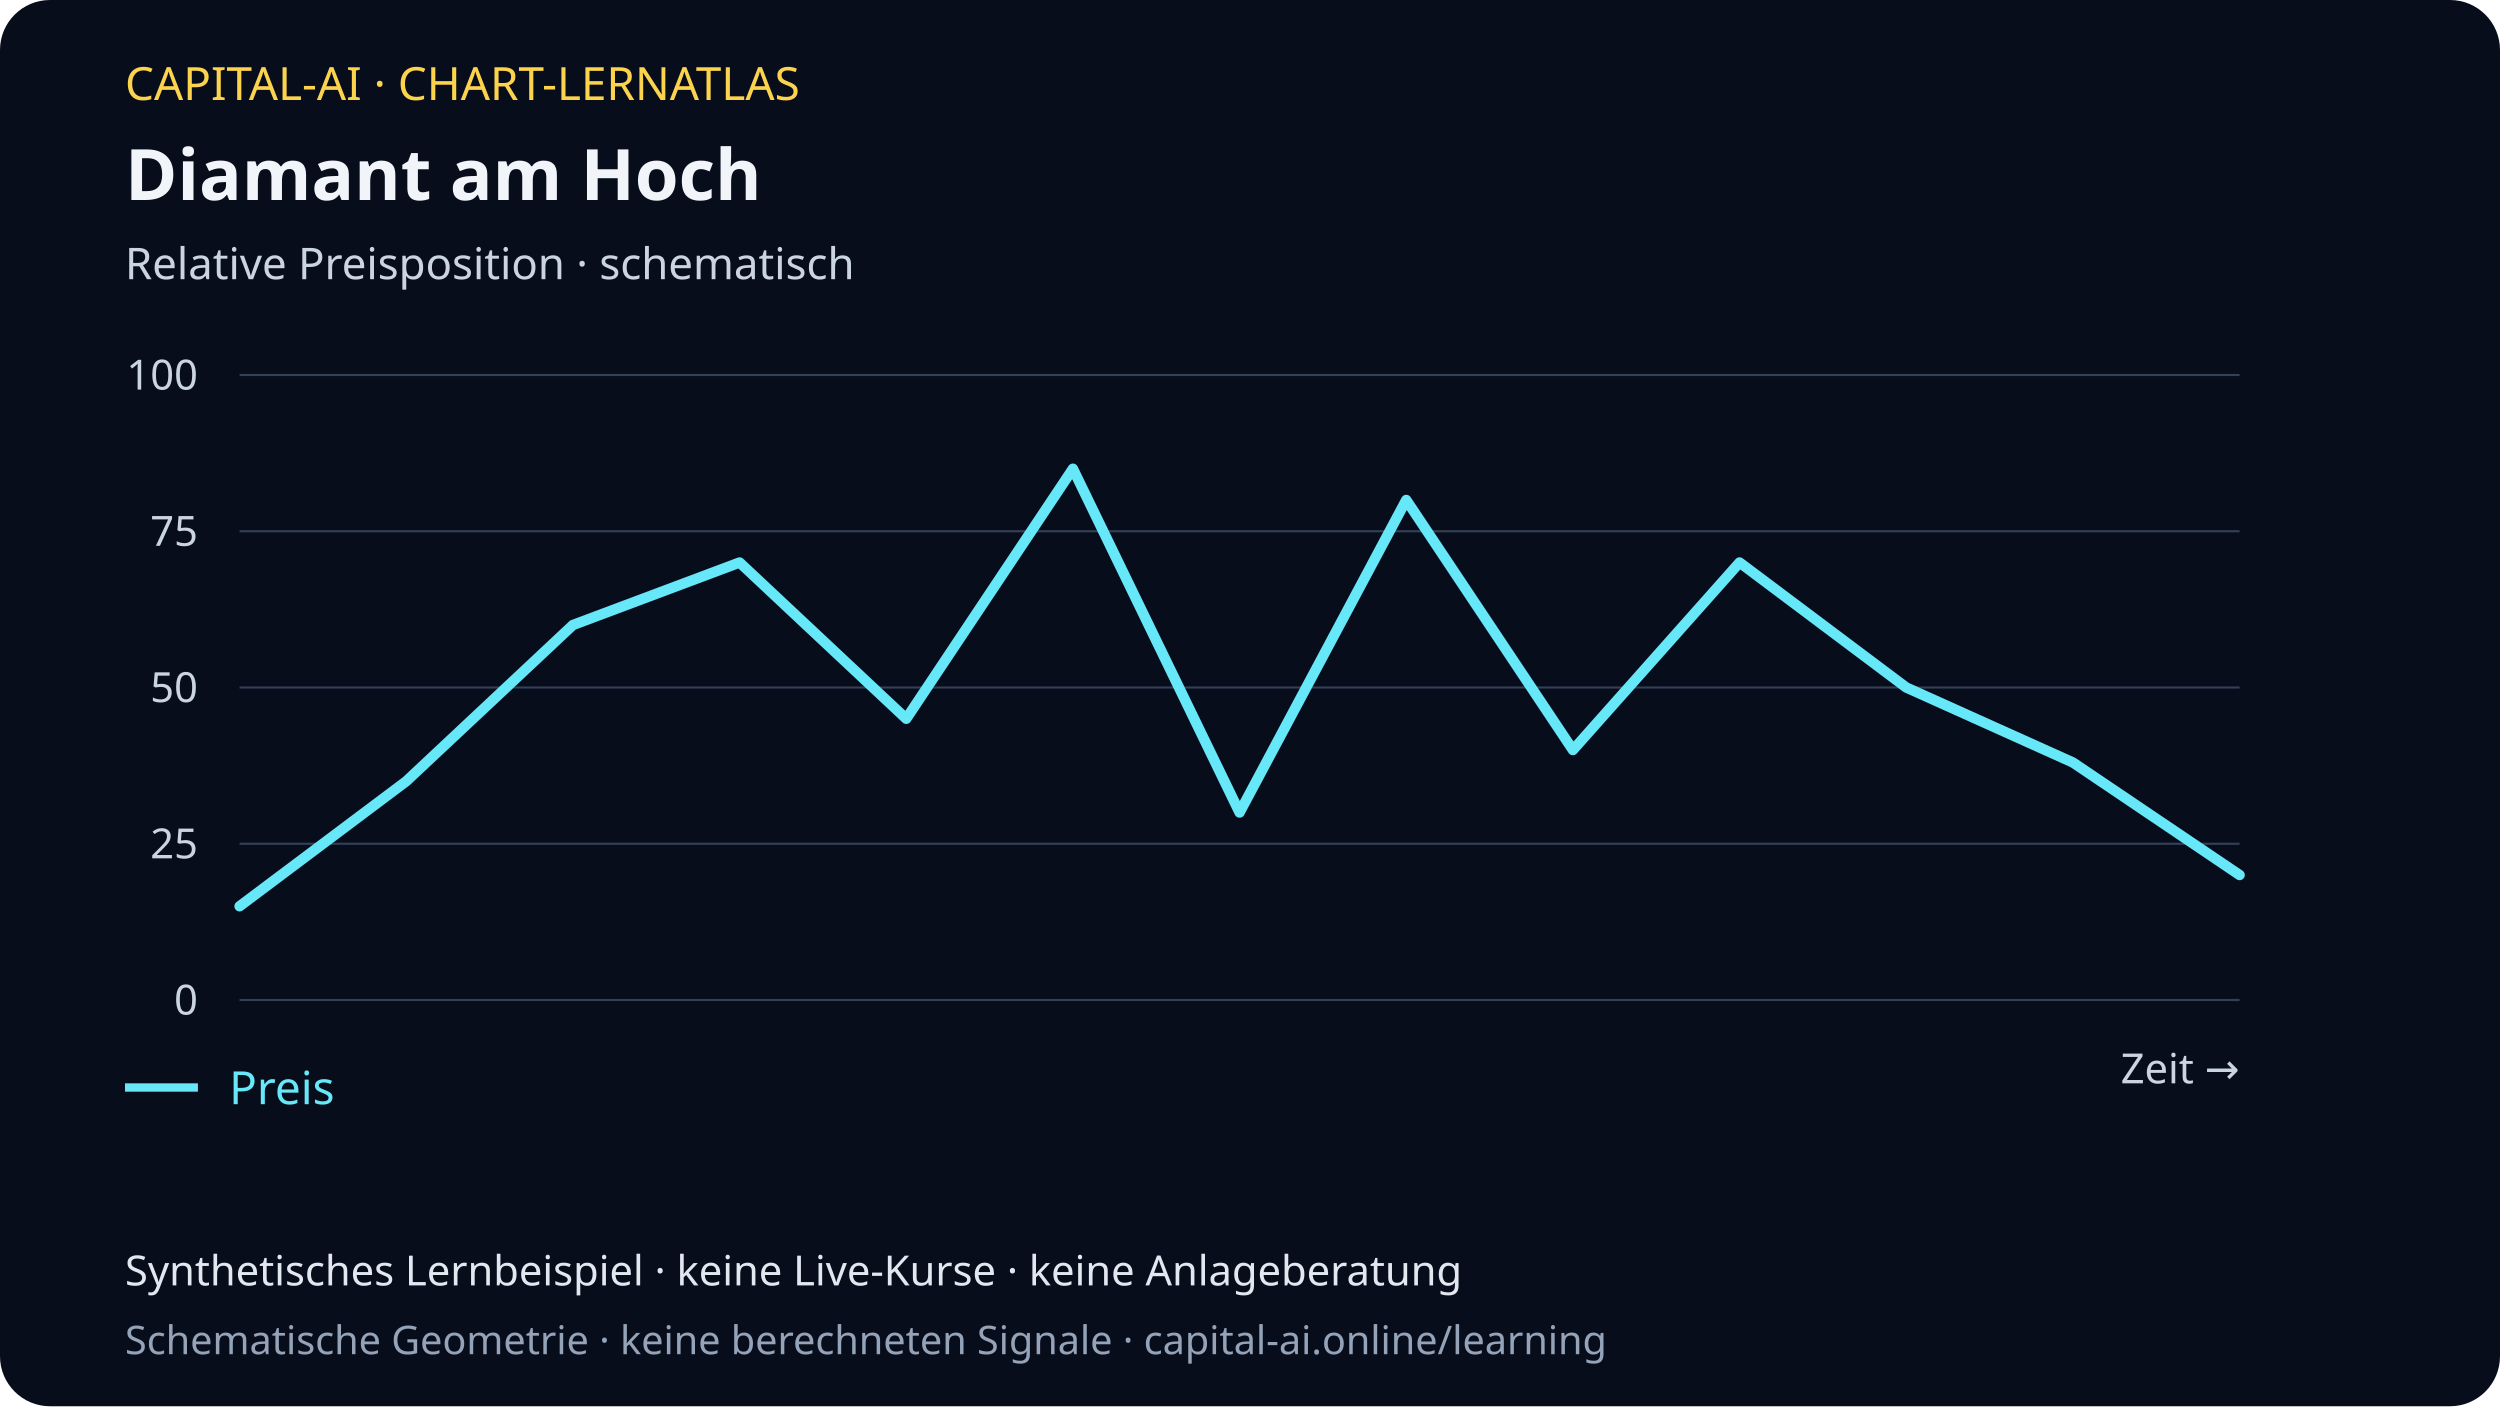
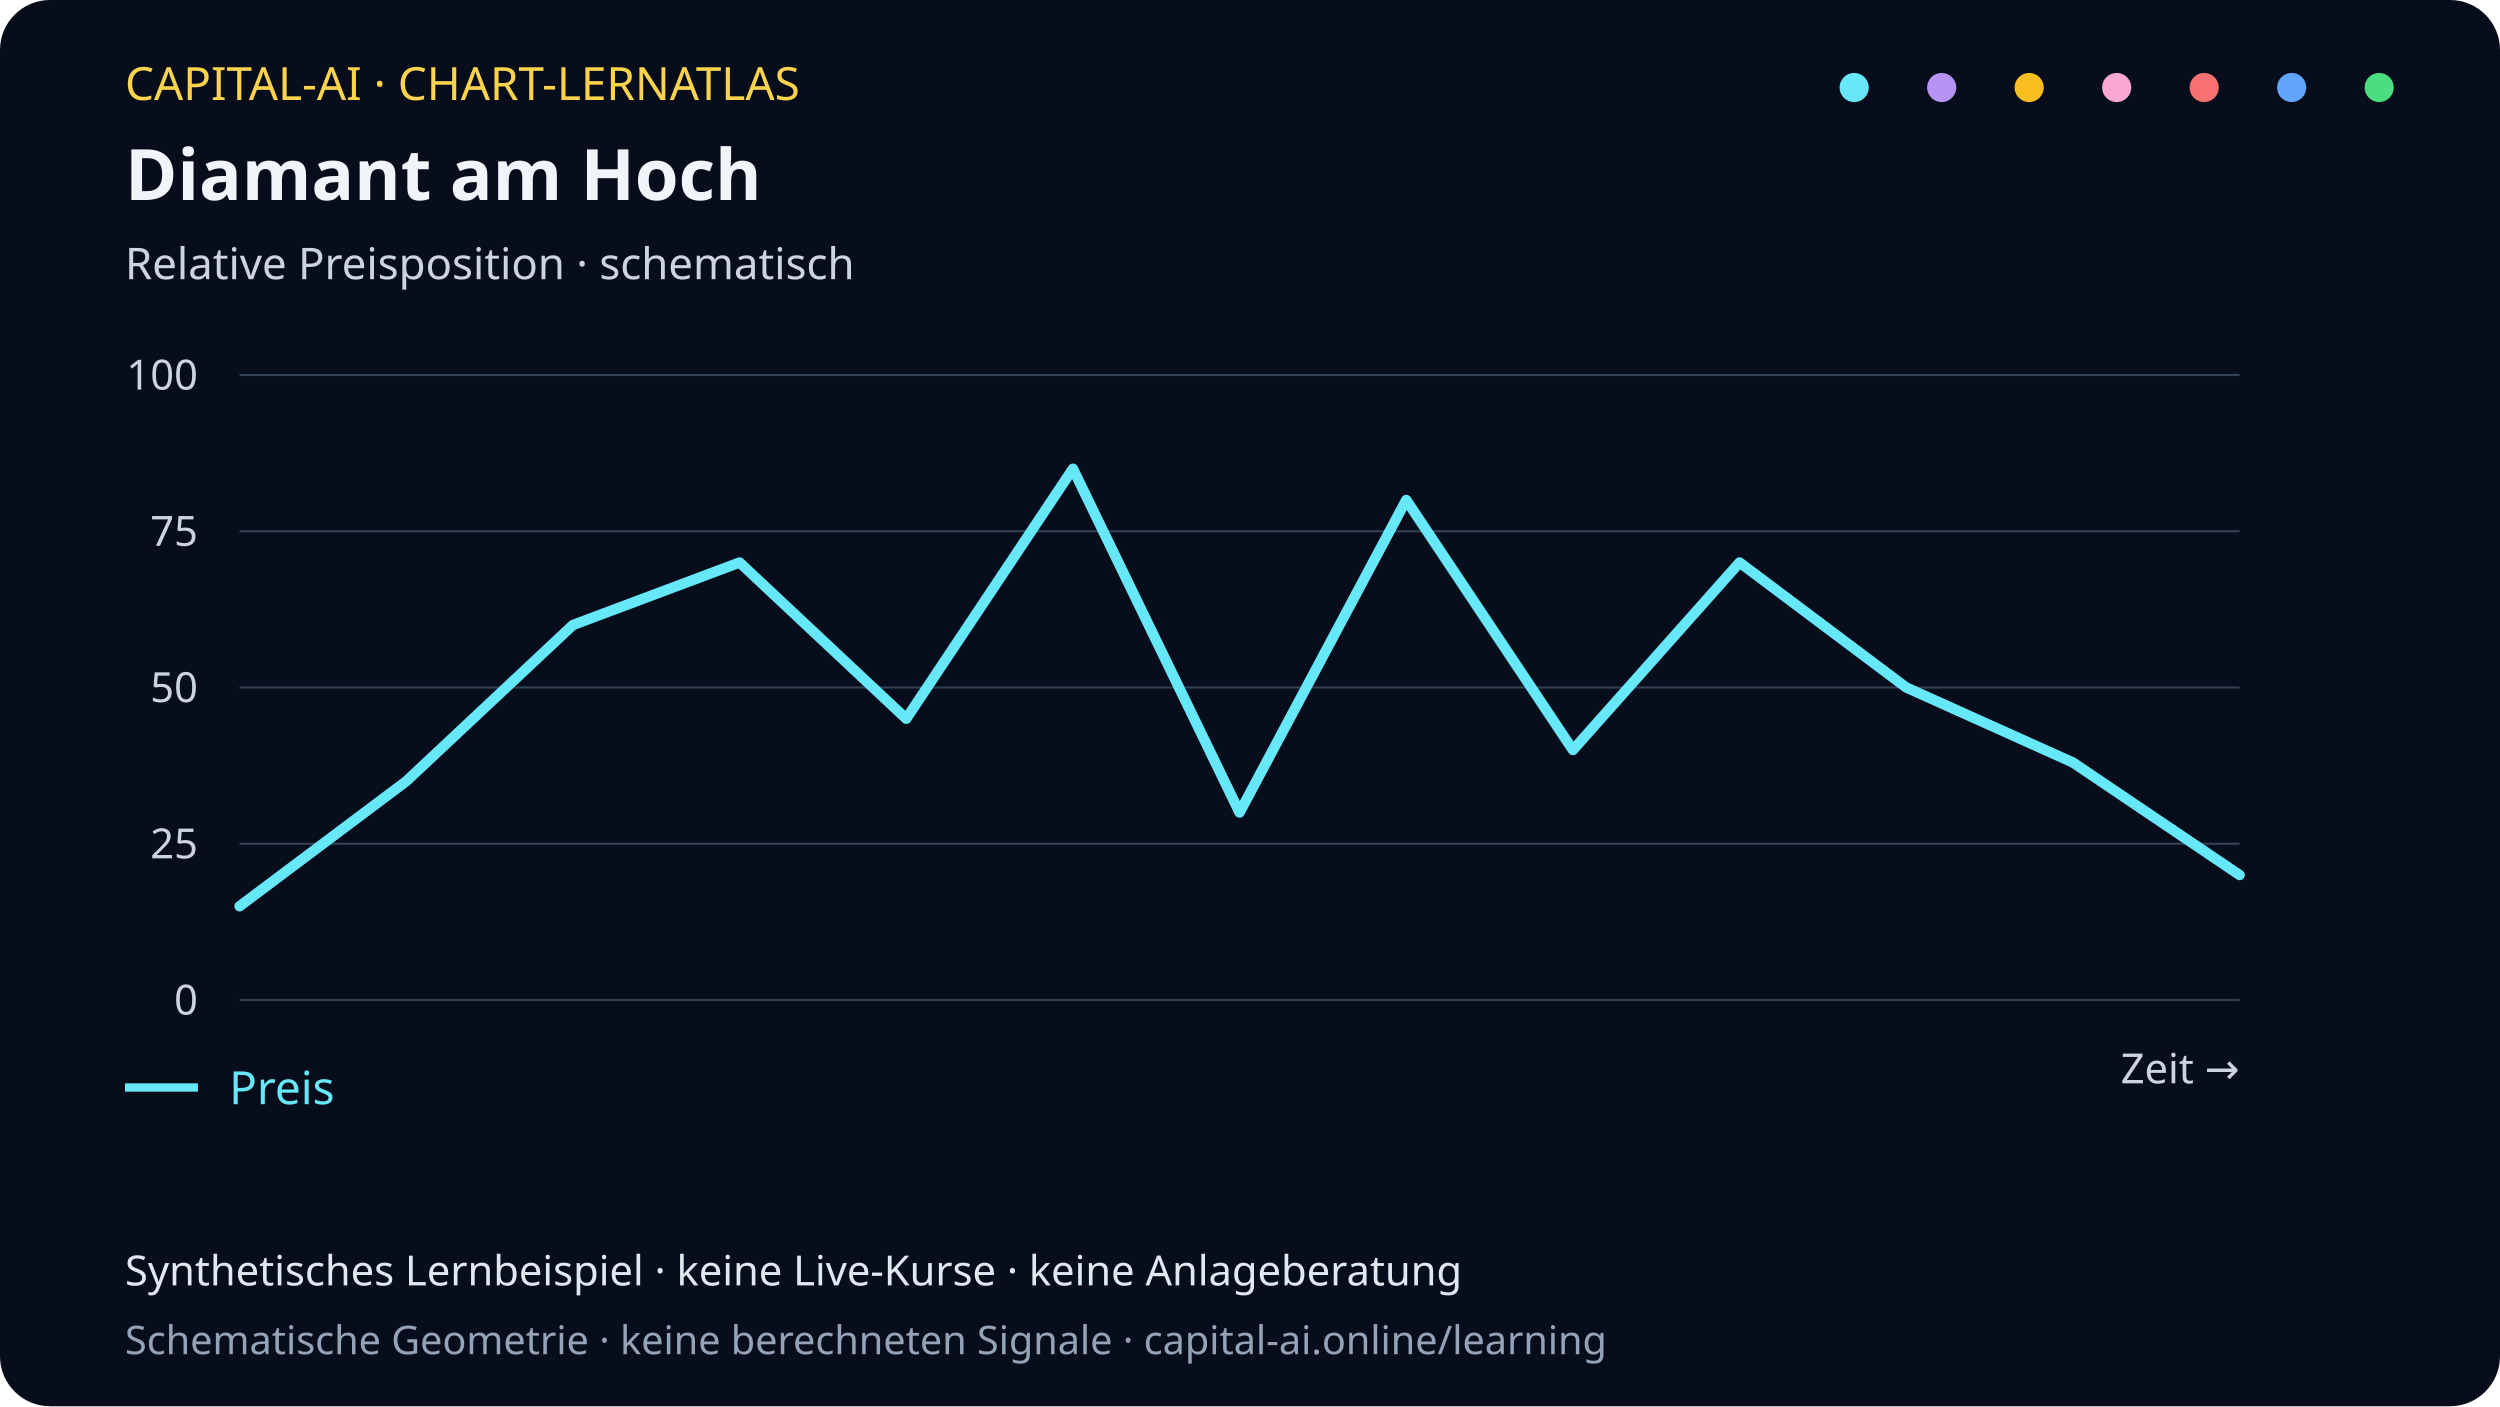
<svg xmlns="http://www.w3.org/2000/svg" viewBox="0 0 1200 675" role="img" aria-label="Diamant am Hoch. Nach einem Anstieg weitet sich die Spanne zunächst aus und zieht sich anschließend zusammen. Das Schema vereinfacht Verlauf und Zeitebene. Synthetisches Lernbeispiel · keine Live-Kurse · keine Anlageberatung" class="h-auto w-full rounded-xl">
  <rect width="1200" height="675" rx="24" fill="#080d1c" />
+   <g aria-hidden="true" data-universe-spectrum="CAPITAL_AI_UNIVERSE@1">
+     <circle cx="890" cy="42" r="7" fill="#67E8F9" />
+     <circle cx="932" cy="42" r="7" fill="#B794F4" />
+     <circle cx="974" cy="42" r="7" fill="#F9BF21" />
+     <circle cx="1016" cy="42" r="7" fill="#F9A8D4" />
+     <circle cx="1058" cy="42" r="7" fill="#F87171" />
+     <circle cx="1100" cy="42" r="7" fill="#60A5FA" />
+     <circle cx="1142" cy="42" r="7" fill="#4ADE80" />
+   </g>
  <g font-family="system-ui, sans-serif">
    <text x="60" y="48" fill="#fcd34d" font-size="22">CAPITAL-AI · CHART-LERNATLAS</text>
    <text x="60" y="96" fill="#f1f5f9" font-size="34" font-weight="700">Diamant am Hoch</text>
    <text x="60" y="134" fill="#cbd5e1" font-size="21">Relative Preisposition · schematisch</text>
    <g>
      <line x1="115" x2="1075" y1="480" y2="480" stroke="#334155" />
      <text x="95" y="487" text-anchor="end" fill="#cbd5e1" font-size="20">0</text>
    </g>
    <g>
      <line x1="115" x2="1075" y1="405" y2="405" stroke="#334155" />
      <text x="95" y="412" text-anchor="end" fill="#cbd5e1" font-size="20">25</text>
    </g>
    <g>
      <line x1="115" x2="1075" y1="330" y2="330" stroke="#334155" />
      <text x="95" y="337" text-anchor="end" fill="#cbd5e1" font-size="20">50</text>
    </g>
    <g>
      <line x1="115" x2="1075" y1="255" y2="255" stroke="#334155" />
      <text x="95" y="262" text-anchor="end" fill="#cbd5e1" font-size="20">75</text>
    </g>
    <g>
      <line x1="115" x2="1075" y1="180" y2="180" stroke="#334155" />
      <text x="95" y="187" text-anchor="end" fill="#cbd5e1" font-size="20">100</text>
    </g>
    <g>
      <polyline points="115,435 195,375 275,300 355,270 435,345 515,225 595,390 675,240 755,360 835,270 915,330 995,366 1075,420" fill="none" stroke="#67e8f9" stroke-width="5" stroke-linejoin="round" stroke-linecap="round" />
      <line x1="60" x2="95" y1="522" y2="522" stroke="#67e8f9" stroke-width="4" />
      <text x="110" y="530" fill="#67e8f9" font-size="22">Preis</text>
    </g>
    <text x="1075" y="520" text-anchor="end" fill="#cbd5e1" font-size="20">Zeit →</text>
    <text x="60" y="617" fill="#e2e8f0" font-size="20">Synthetisches Lernbeispiel · keine Live-Kurse · keine Anlageberatung</text>
    <text x="60" y="650" fill="#94a3b8" font-size="19">Schematische Geometrie · keine berechneten Signale · capital-ai.online/learning</text>
  </g>
</svg>
